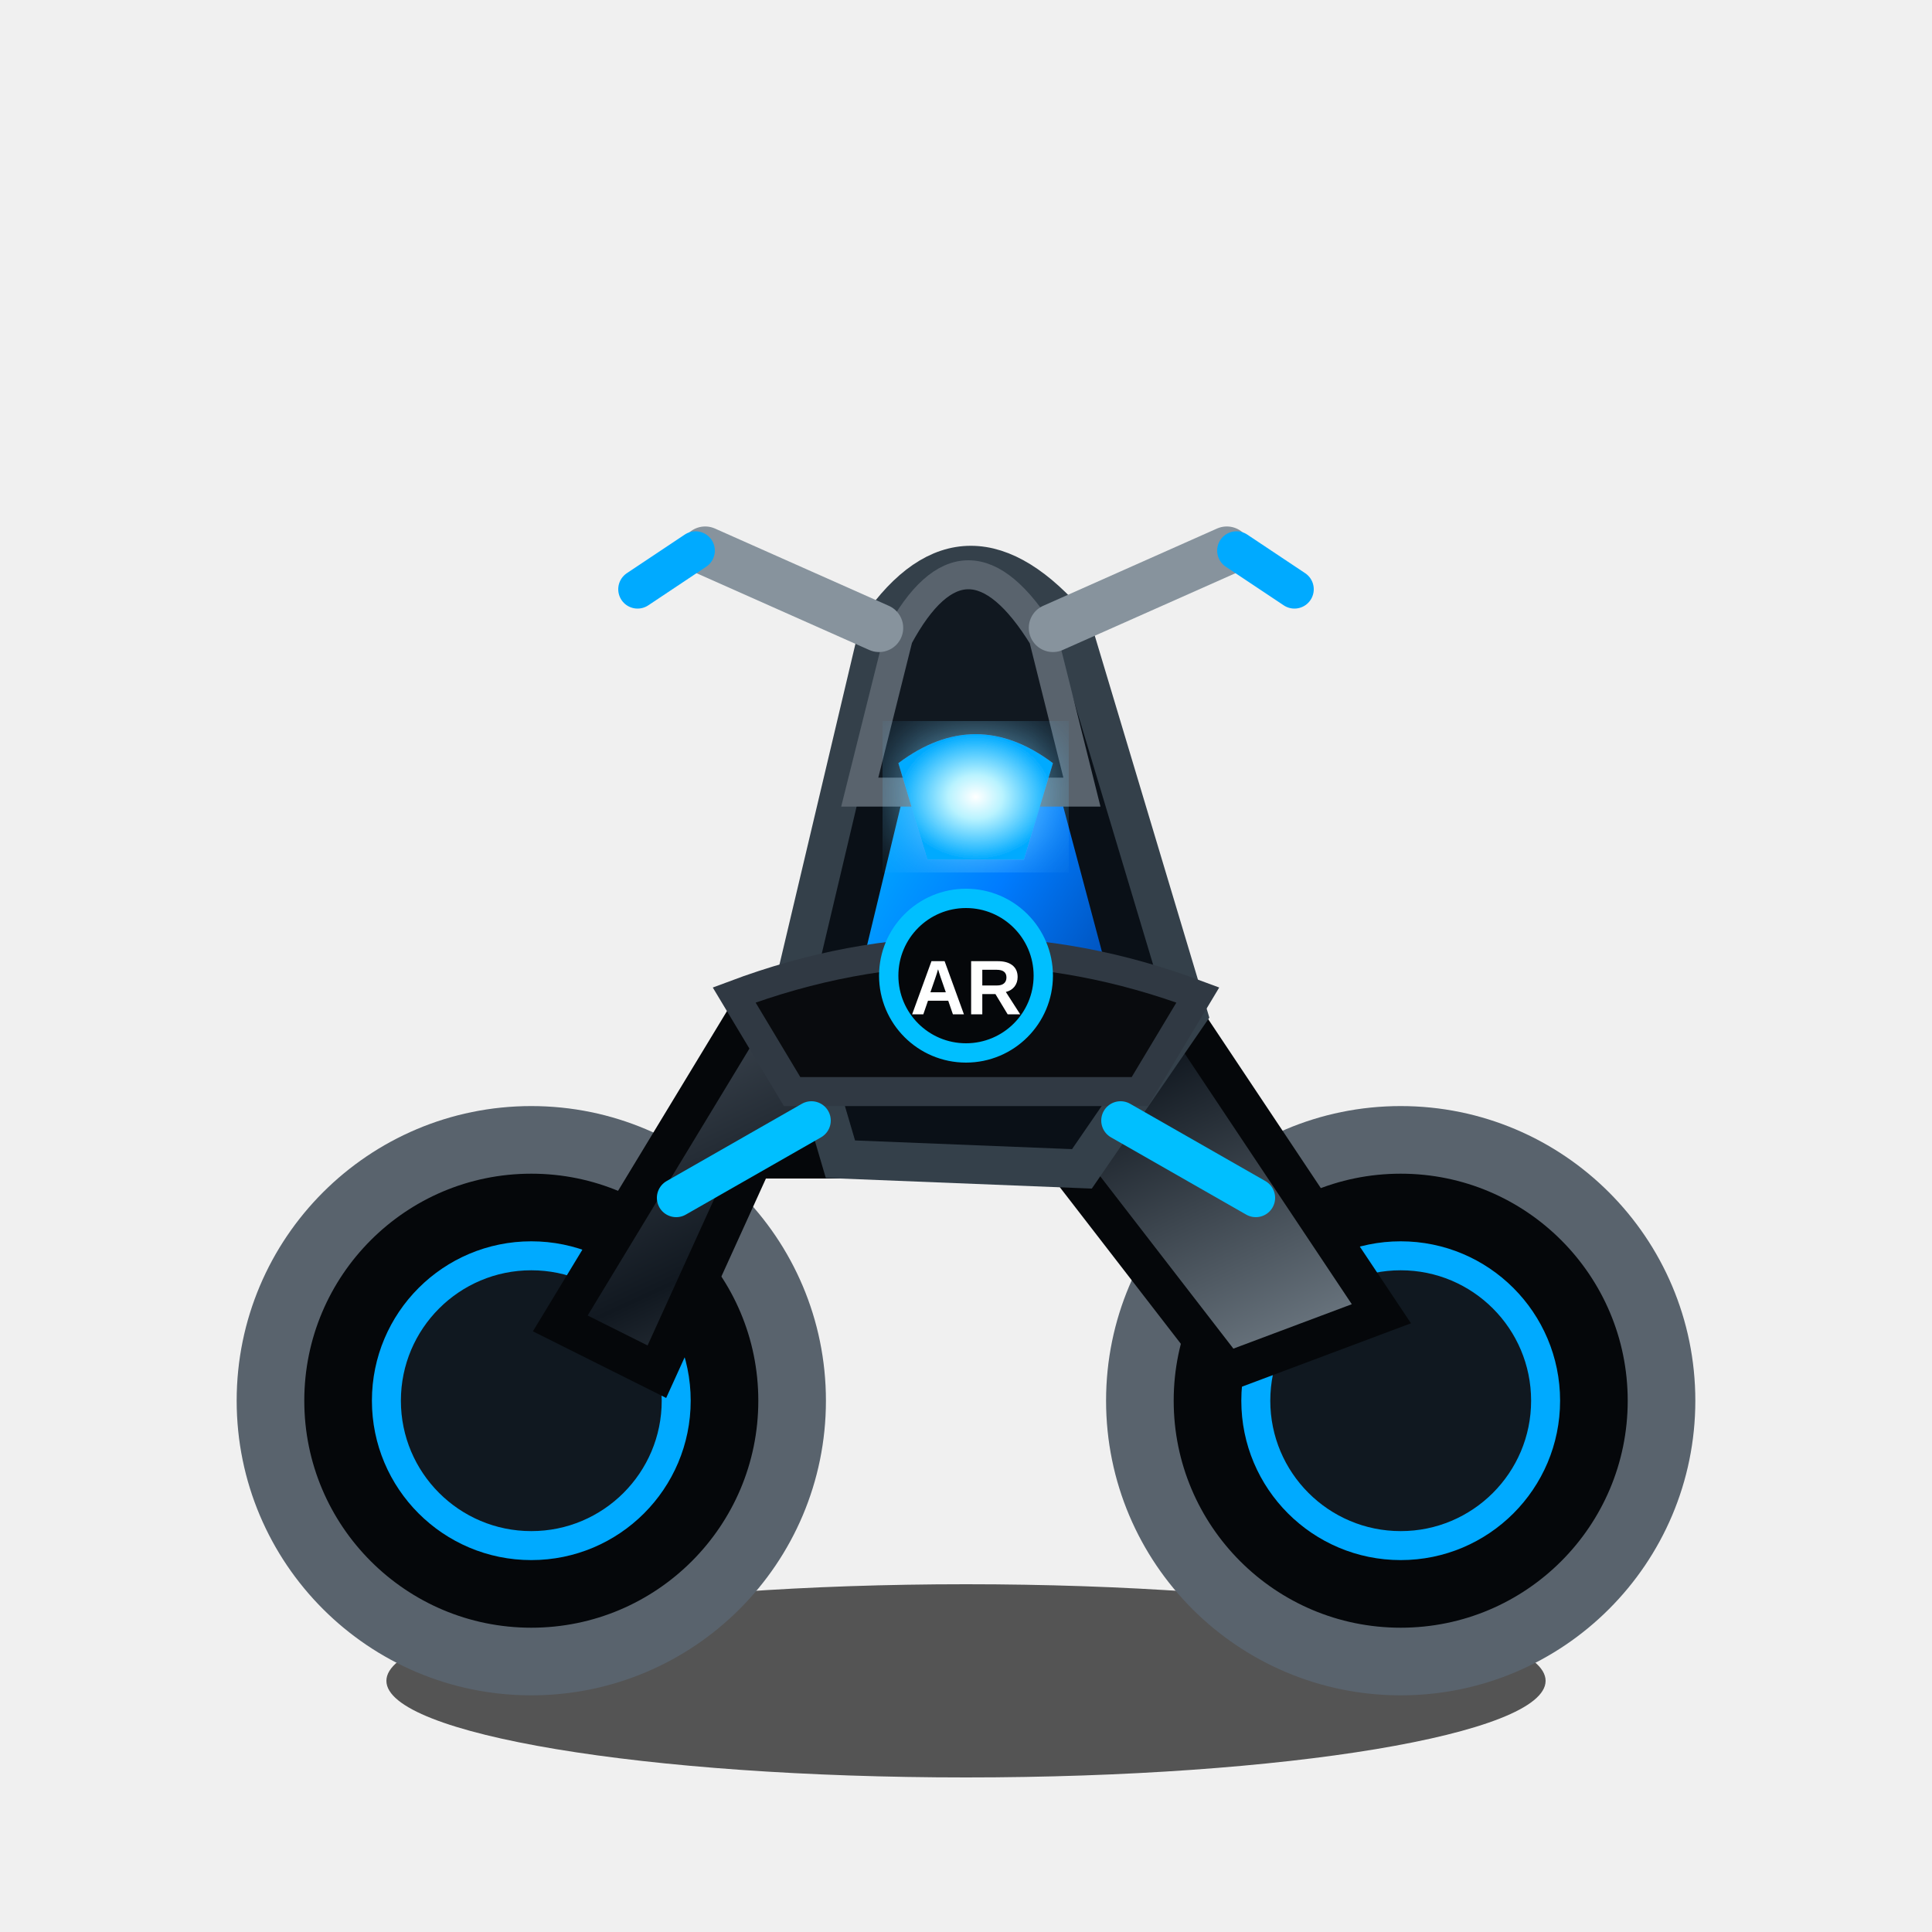
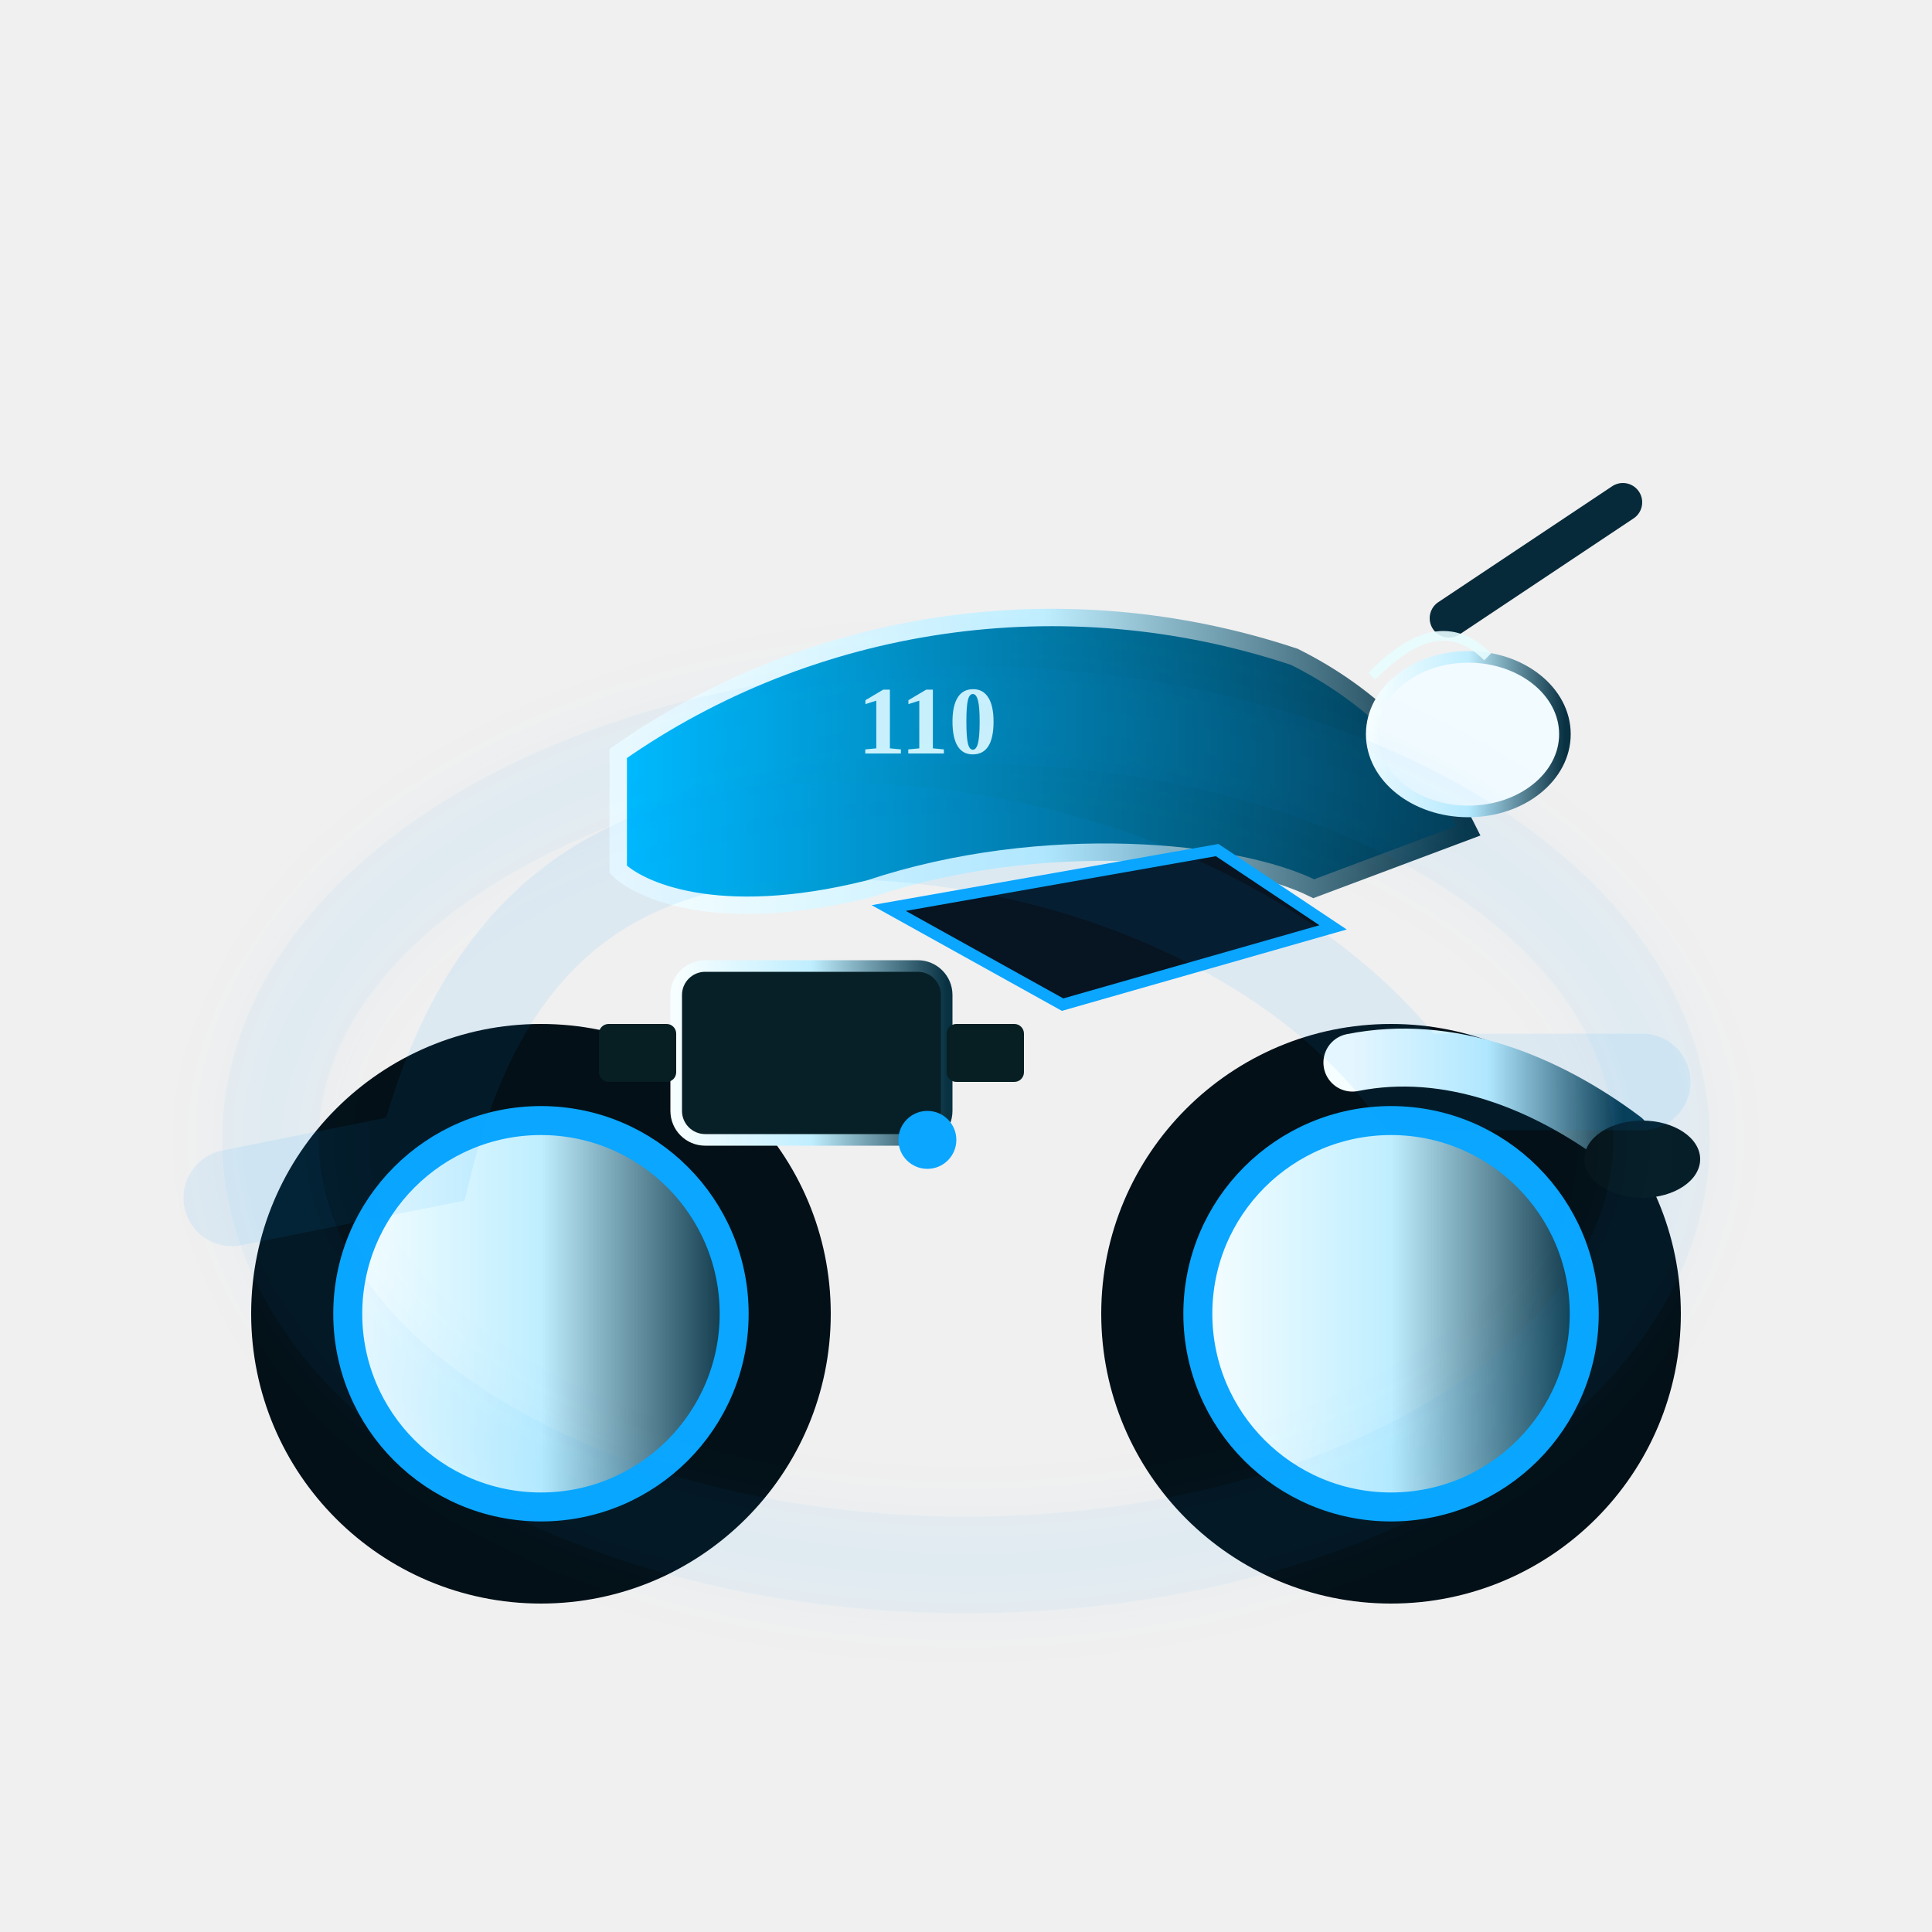
<svg xmlns="http://www.w3.org/2000/svg" viewBox="0 0 200 200">
  <defs>
-     <linearGradient id="metal" x1="0" y1="0" x2="1" y2="1">
-       <stop offset="0" stop-color="#4b5560" />
-       <stop offset=".45" stop-color="#111820" />
-       <stop offset="1" stop-color="#7b8791" />
+     <linearGradient id="bodyGrad" x1="0" x2="1">
+       <stop offset="0" stop-color="#0bf" />
+       <stop offset="1" stop-color="#02384f" />
    </linearGradient>
-     <linearGradient id="blue" x1="0" y1="0" x2="1" y2="1">
-       <stop offset="0" stop-color="#00c8ff" />
-       <stop offset=".55" stop-color="#007cff" />
-       <stop offset="1" stop-color="#003f9e" />
+     <linearGradient id="chromeGrad" x1="0" x2="1">
+       <stop offset="0" stop-color="#f7feff" />
+       <stop offset="0.5" stop-color="#bfeeff" />
+       <stop offset="1" stop-color="#083142" />
    </linearGradient>
-     <radialGradient id="lamp">
-       <stop offset="0" stop-color="#ffffff" />
-       <stop offset=".35" stop-color="#b9f3ff" />
-       <stop offset="1" stop-color="#00aaff" />
-     </radialGradient>
-     <filter id="glow">
-       <feGaussianBlur stdDeviation="4" result="blur" />
+     <filter id="soft" x="-50%" y="-50%" width="200%" height="200%">
+       <feGaussianBlur stdDeviation="3" result="b" />
      <feMerge>
-         <feMergeNode in="blur" />
+         <feMergeNode in="b" />
        <feMergeNode in="SourceGraphic" />
      </feMerge>
    </filter>
  </defs>
-   <ellipse cx="100" cy="174" rx="60" ry="10" fill="#000" opacity=".65" />
-   <circle cx="55" cy="145" r="27" fill="#05070a" stroke="#59636d" stroke-width="7" />
-   <circle cx="55" cy="145" r="15" fill="#101820" stroke="#00aaff" stroke-width="3" />
-   <circle cx="145" cy="145" r="27" fill="#05070a" stroke="#59636d" stroke-width="7" />
-   <circle cx="145" cy="145" r="15" fill="#101820" stroke="#00aaff" stroke-width="3" />
-   <path d="M58 137            L78 104            L121 103            L143 136            L127 142            L110 120            L78 120            L68 142 Z" fill="url(#metal)" stroke="#05070a" stroke-width="4" />
-   <path d="M82 103            L91 65            Q100 52 111 65            L123 105            L112 121            L87 120 Z" fill="#0a1017" stroke="#34404a" stroke-width="4" />
-   <path d="M89 101            L96 72            Q101 65 107 72            L115 102            L108 111            L95 111 Z" fill="url(#blue)" />
-   <path d="M93 66            Q100 53 108 66            L112 82            L89 82 Z" fill="#111820" stroke="#59636d" stroke-width="3" />
-   <path d="M93 79            Q101 73 109 79            L106 89            L96 89 Z" fill="url(#lamp)" filter="url(#glow)" />
-   <path d="M91 65 L73 57 M109 65 L127 57" stroke="#87939d" stroke-width="5" stroke-linecap="round" />
-   <path d="M72 57 L66 61 M128 57 L134 61" stroke="#00aaff" stroke-width="4" stroke-linecap="round" />
-   <path d="M76 103            Q100 94 124 103            L118 113            L82 113 Z" fill="#090b0e" stroke="#303943" stroke-width="3" />
-   <path d="M70 124 L84 116" stroke="#00bfff" stroke-width="4" stroke-linecap="round" />
-   <path d="M130 124 L116 116" stroke="#00bfff" stroke-width="4" stroke-linecap="round" />
-   <circle cx="100" cy="101" r="8" fill="#05070a" stroke="#00bfff" stroke-width="2" />
-   <text x="100" y="105" text-anchor="middle" font-family="Arial, sans-serif" font-size="8" font-weight="700" fill="#ffffff">AR</text>
+   <g id="wheels">
+     <circle cx="56" cy="136" r="30" fill="#031017" />
+     <circle cx="56" cy="136" r="20" fill="url(#chromeGrad)" stroke="#0aa6ff" stroke-width="3" />
+     <circle cx="144" cy="136" r="30" fill="#031017" />
+     <circle cx="144" cy="136" r="20" fill="url(#chromeGrad)" stroke="#0aa6ff" stroke-width="3" />
+   </g>
+   <g id="exhaust" transform="translate(0,0)">
+     <path d="M140 110 C150 108 160 112 168 118" stroke="url(#chromeGrad)" stroke-width="6" stroke-linecap="round" fill="none" />
+     <ellipse cx="170" cy="120" rx="6" ry="4" fill="#06151a" />
+   </g>
+   <g id="frame" transform="translate(0,0)">
+     <path d="M64 78 C84 64 110 60 134 68 C142 72 148 78 152 86 L136 92 C128 88 108 86 90 92 C74 96 66 92 64 90 Z" fill="url(#bodyGrad)" stroke="url(#chromeGrad)" stroke-width="1.8" />
+     <text x="96" y="78" font-size="10" font-weight="700" text-anchor="middle" fill="#dffaff" opacity="0.95">110</text>
+     <path d="M92 94 L126 88 L138 96 L110 104 Z" fill="#071421" stroke="#0aa6ff" stroke-width="1.2" />
+     <g transform="translate(84,98)">
+       <rect x="-14" y="2" width="28" height="18" rx="3" fill="#072027" stroke="url(#chromeGrad)" stroke-width="1.2" />
+       <rect x="-22" y="8" width="8" height="6" rx="1" fill="#071f22" />
+       <rect x="14" y="8" width="8" height="6" rx="1" fill="#071f22" />
+     </g>
+     <circle cx="96" cy="118" r="3" fill="#0aa6ff" />
+   </g>
+   <g id="front" transform="translate(0,0)">
+     <path d="M150 64 L168 52" stroke="#072a3a" stroke-width="4" stroke-linecap="round" />
+     <g id="headlight">
+       <ellipse cx="152" cy="76" rx="10" ry="8" fill="#f2fbff" stroke="url(#chromeGrad)" stroke-width="1.2" />
+       <path class="glint" d="M142 70 C146 66 150 64 154 68" fill="none" stroke="#e7fdff" stroke-width="1" opacity="0.9" />
+     </g>
+   </g>
+   <path d="M24 124 L44 120 C50 96 64 86 86 86 C110 86 134 96 146 112 L170 112" fill="none" stroke="rgba(10,160,255,0.08)" stroke-width="10" stroke-linecap="round" />
+   <g filter="url(#soft)" opacity="0.6">
+     <ellipse cx="100" cy="118" rx="72" ry="44" fill="none" stroke="rgba(10,160,255,0.06)" stroke-width="10" />
+   </g>
</svg>
